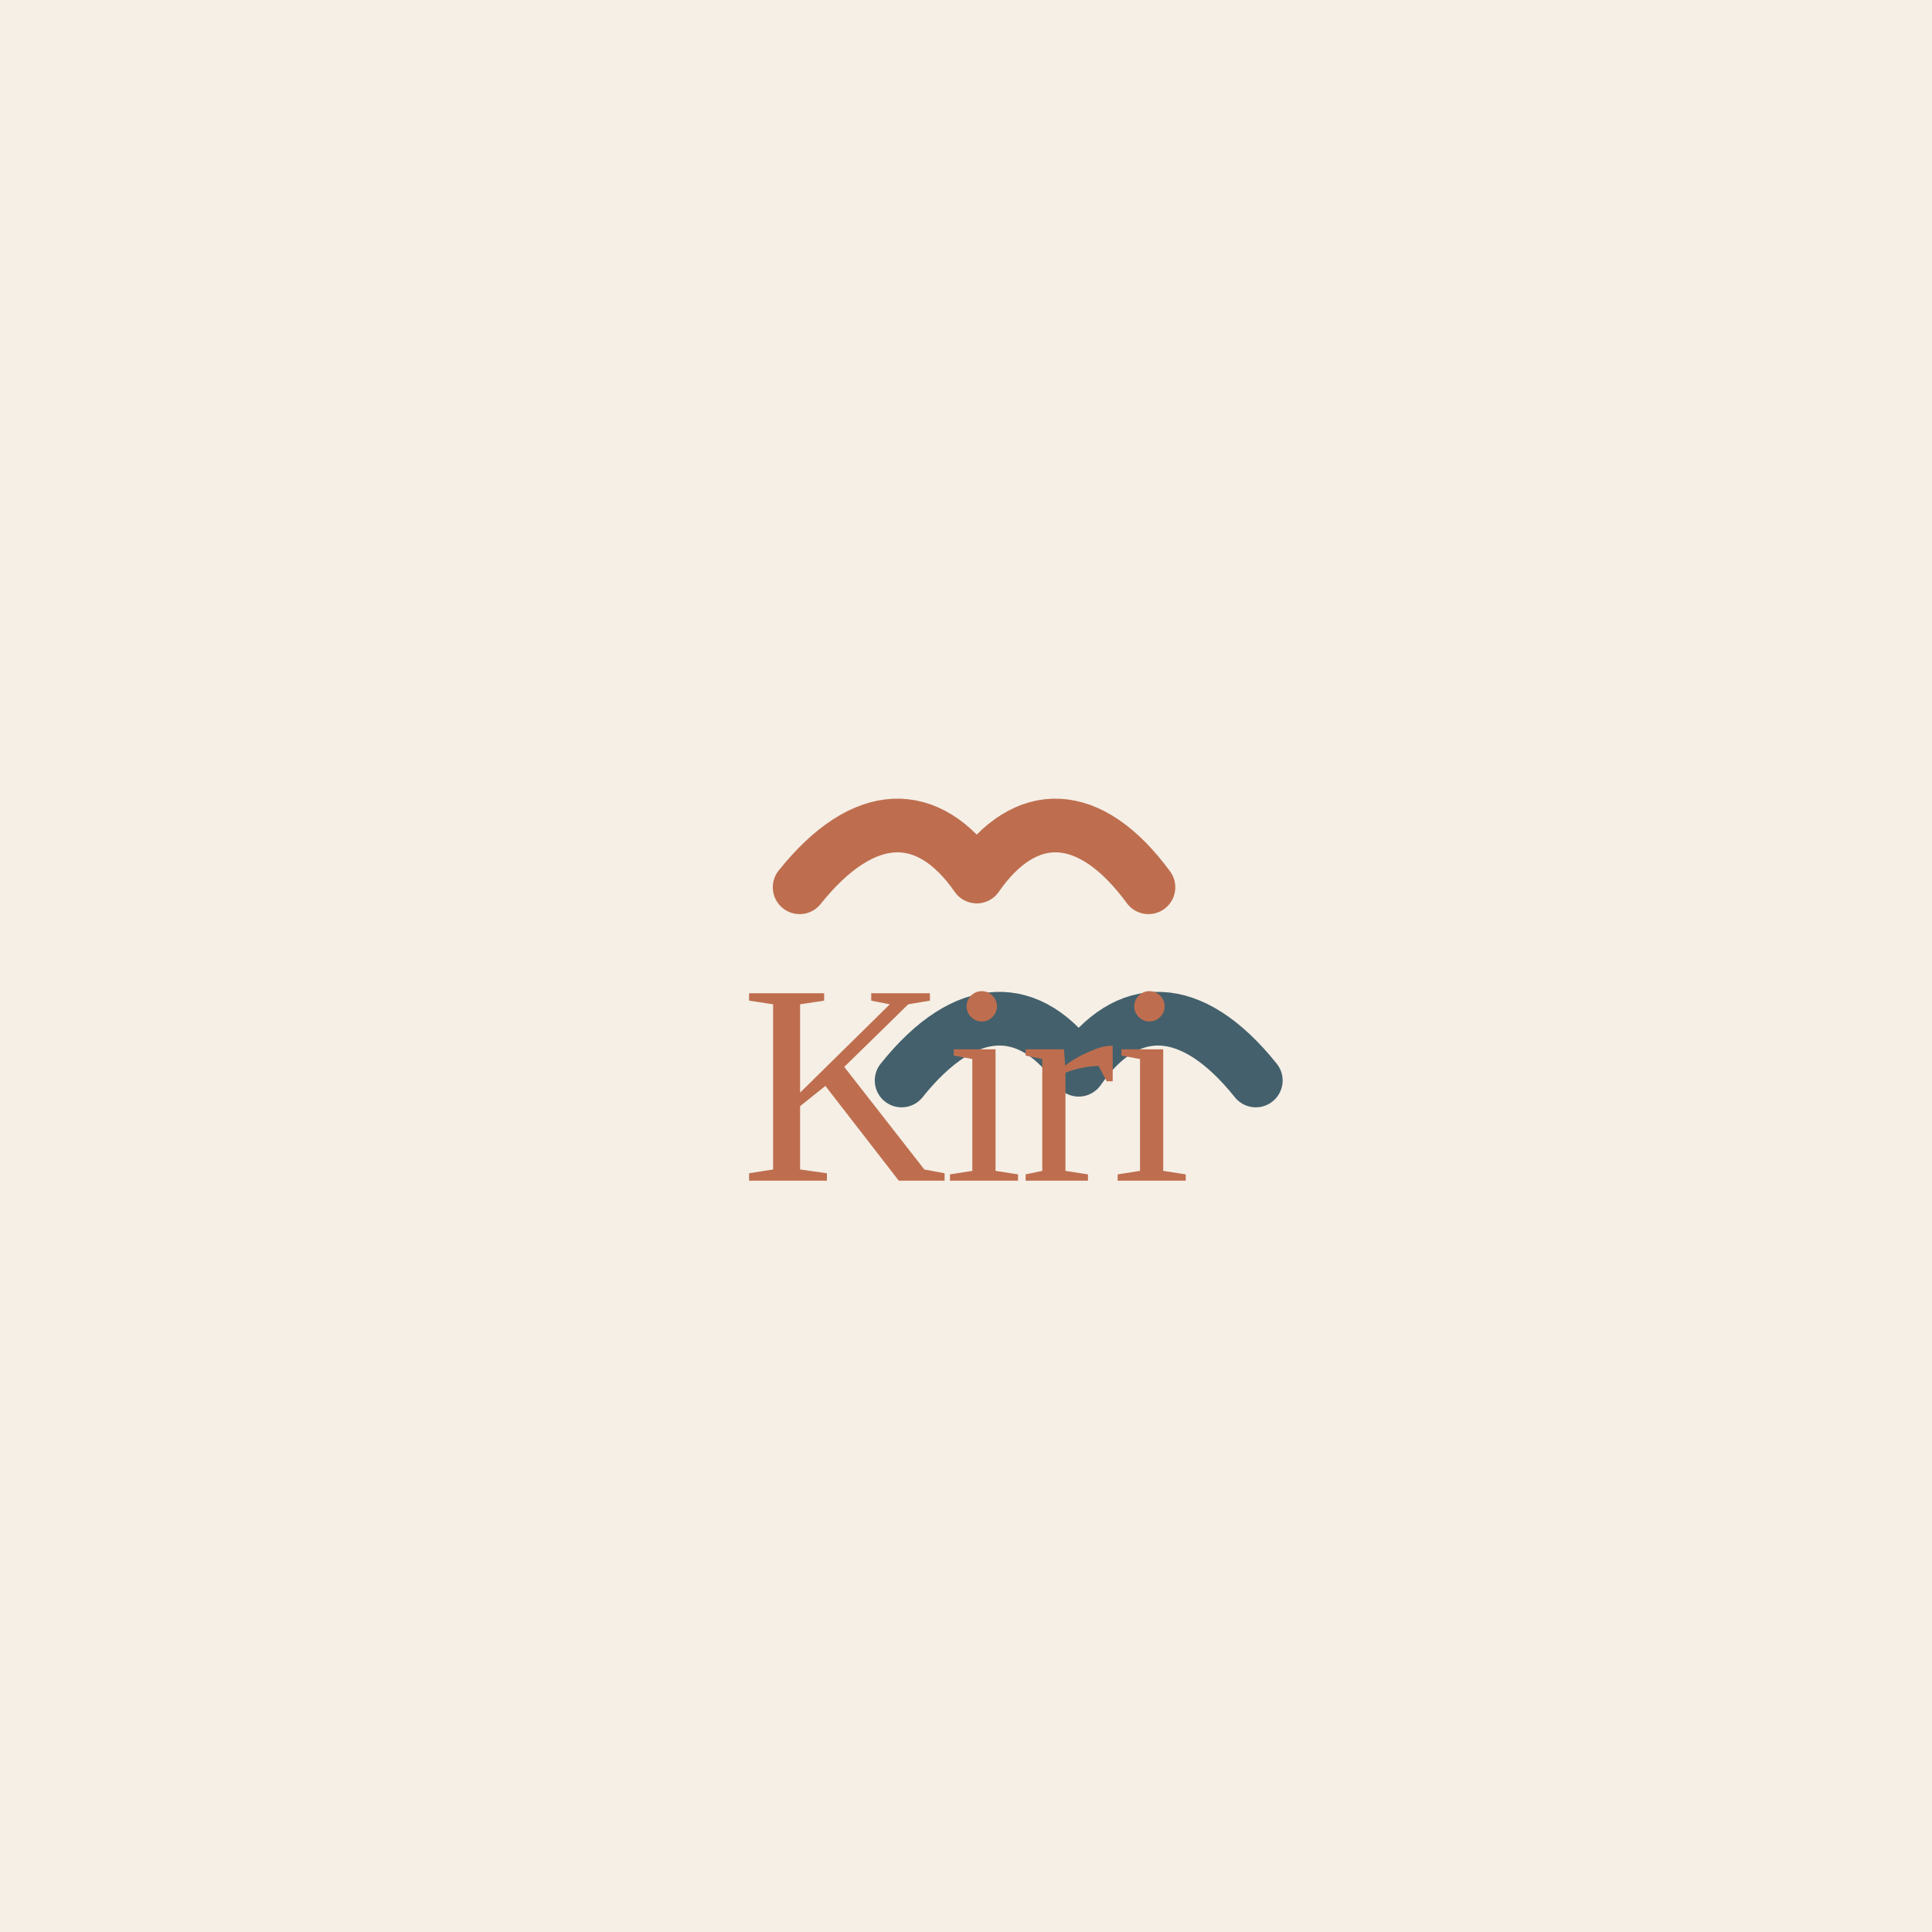
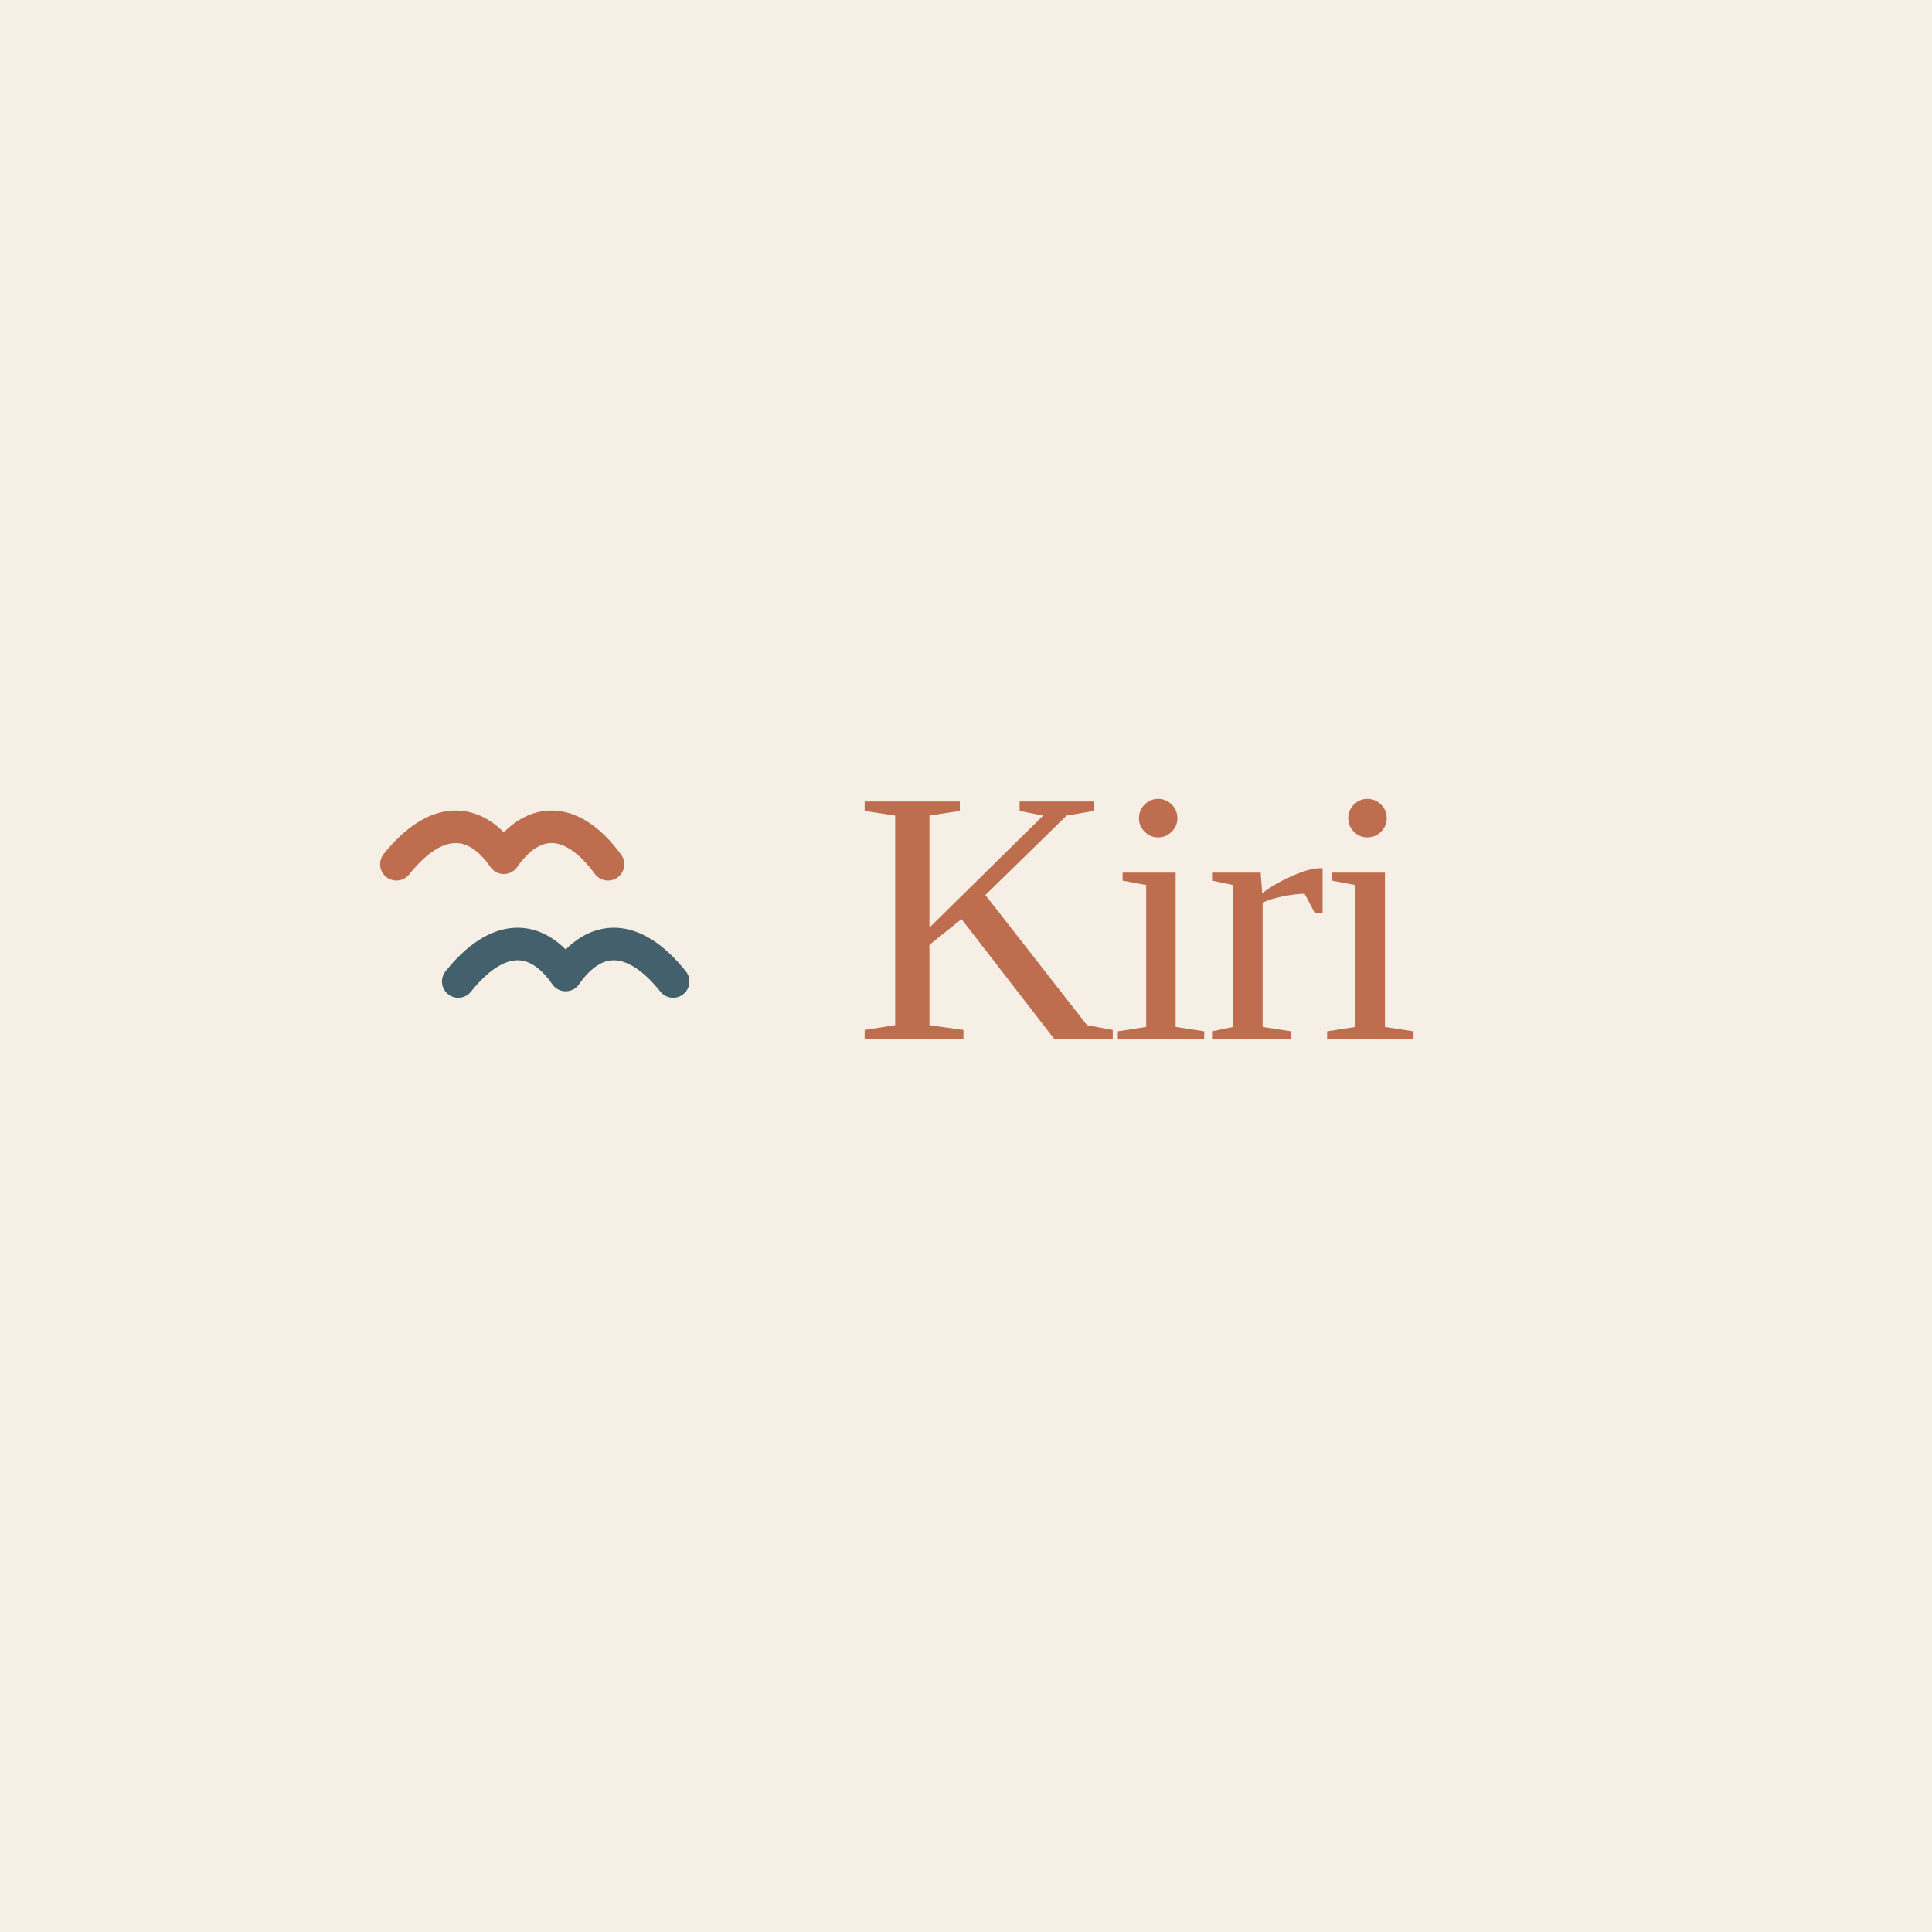
<svg xmlns="http://www.w3.org/2000/svg" viewBox="0 0 1080 1080" width="1080" height="1080">
  <rect width="1080" height="1080" fill="#F5EFE6" />
-   <g transform="translate(390 340) scale(3.0)">
-     <path d="M19 52 C31 37 43 37 52 50 C61 37 73 37 84 52" fill="none" stroke="#BE6E4E" stroke-width="10" stroke-linecap="round" stroke-linejoin="round" />
-     <path d="M38 88 C50 73 62 73 71 86 C80 73 92 73 104 88" fill="none" stroke="#44606C" stroke-width="10" stroke-linecap="round" stroke-linejoin="round" />
+   <g transform="translate(180 350) scale(3.5)">
+     <g transform="translate(2 11) scale(0.52)">
+       <path d="M19 52 C31 37 43 37 52 50 C61 37 73 37 84 52" fill="none" stroke="#BE6E4E" stroke-width="10" stroke-linecap="round" stroke-linejoin="round" />
+       <path d="M38 88 C50 73 62 73 71 86 C80 73 92 73 104 88" fill="none" stroke="#44606C" stroke-width="10" stroke-linecap="round" stroke-linejoin="round" />
+     </g>
+     <text x="85" y="66" font-family="Newsreader, Georgia, 'Times New Roman', serif" font-size="58" font-weight="500" letter-spacing="-1" fill="#BE6E4E">Kiri</text>
  </g>
-   <text x="540" y="660" font-family="Georgia, 'Times New Roman', serif" font-size="160" font-weight="500" letter-spacing="-2" fill="#BE6E4E" text-anchor="middle">Kiri</text>
</svg>
